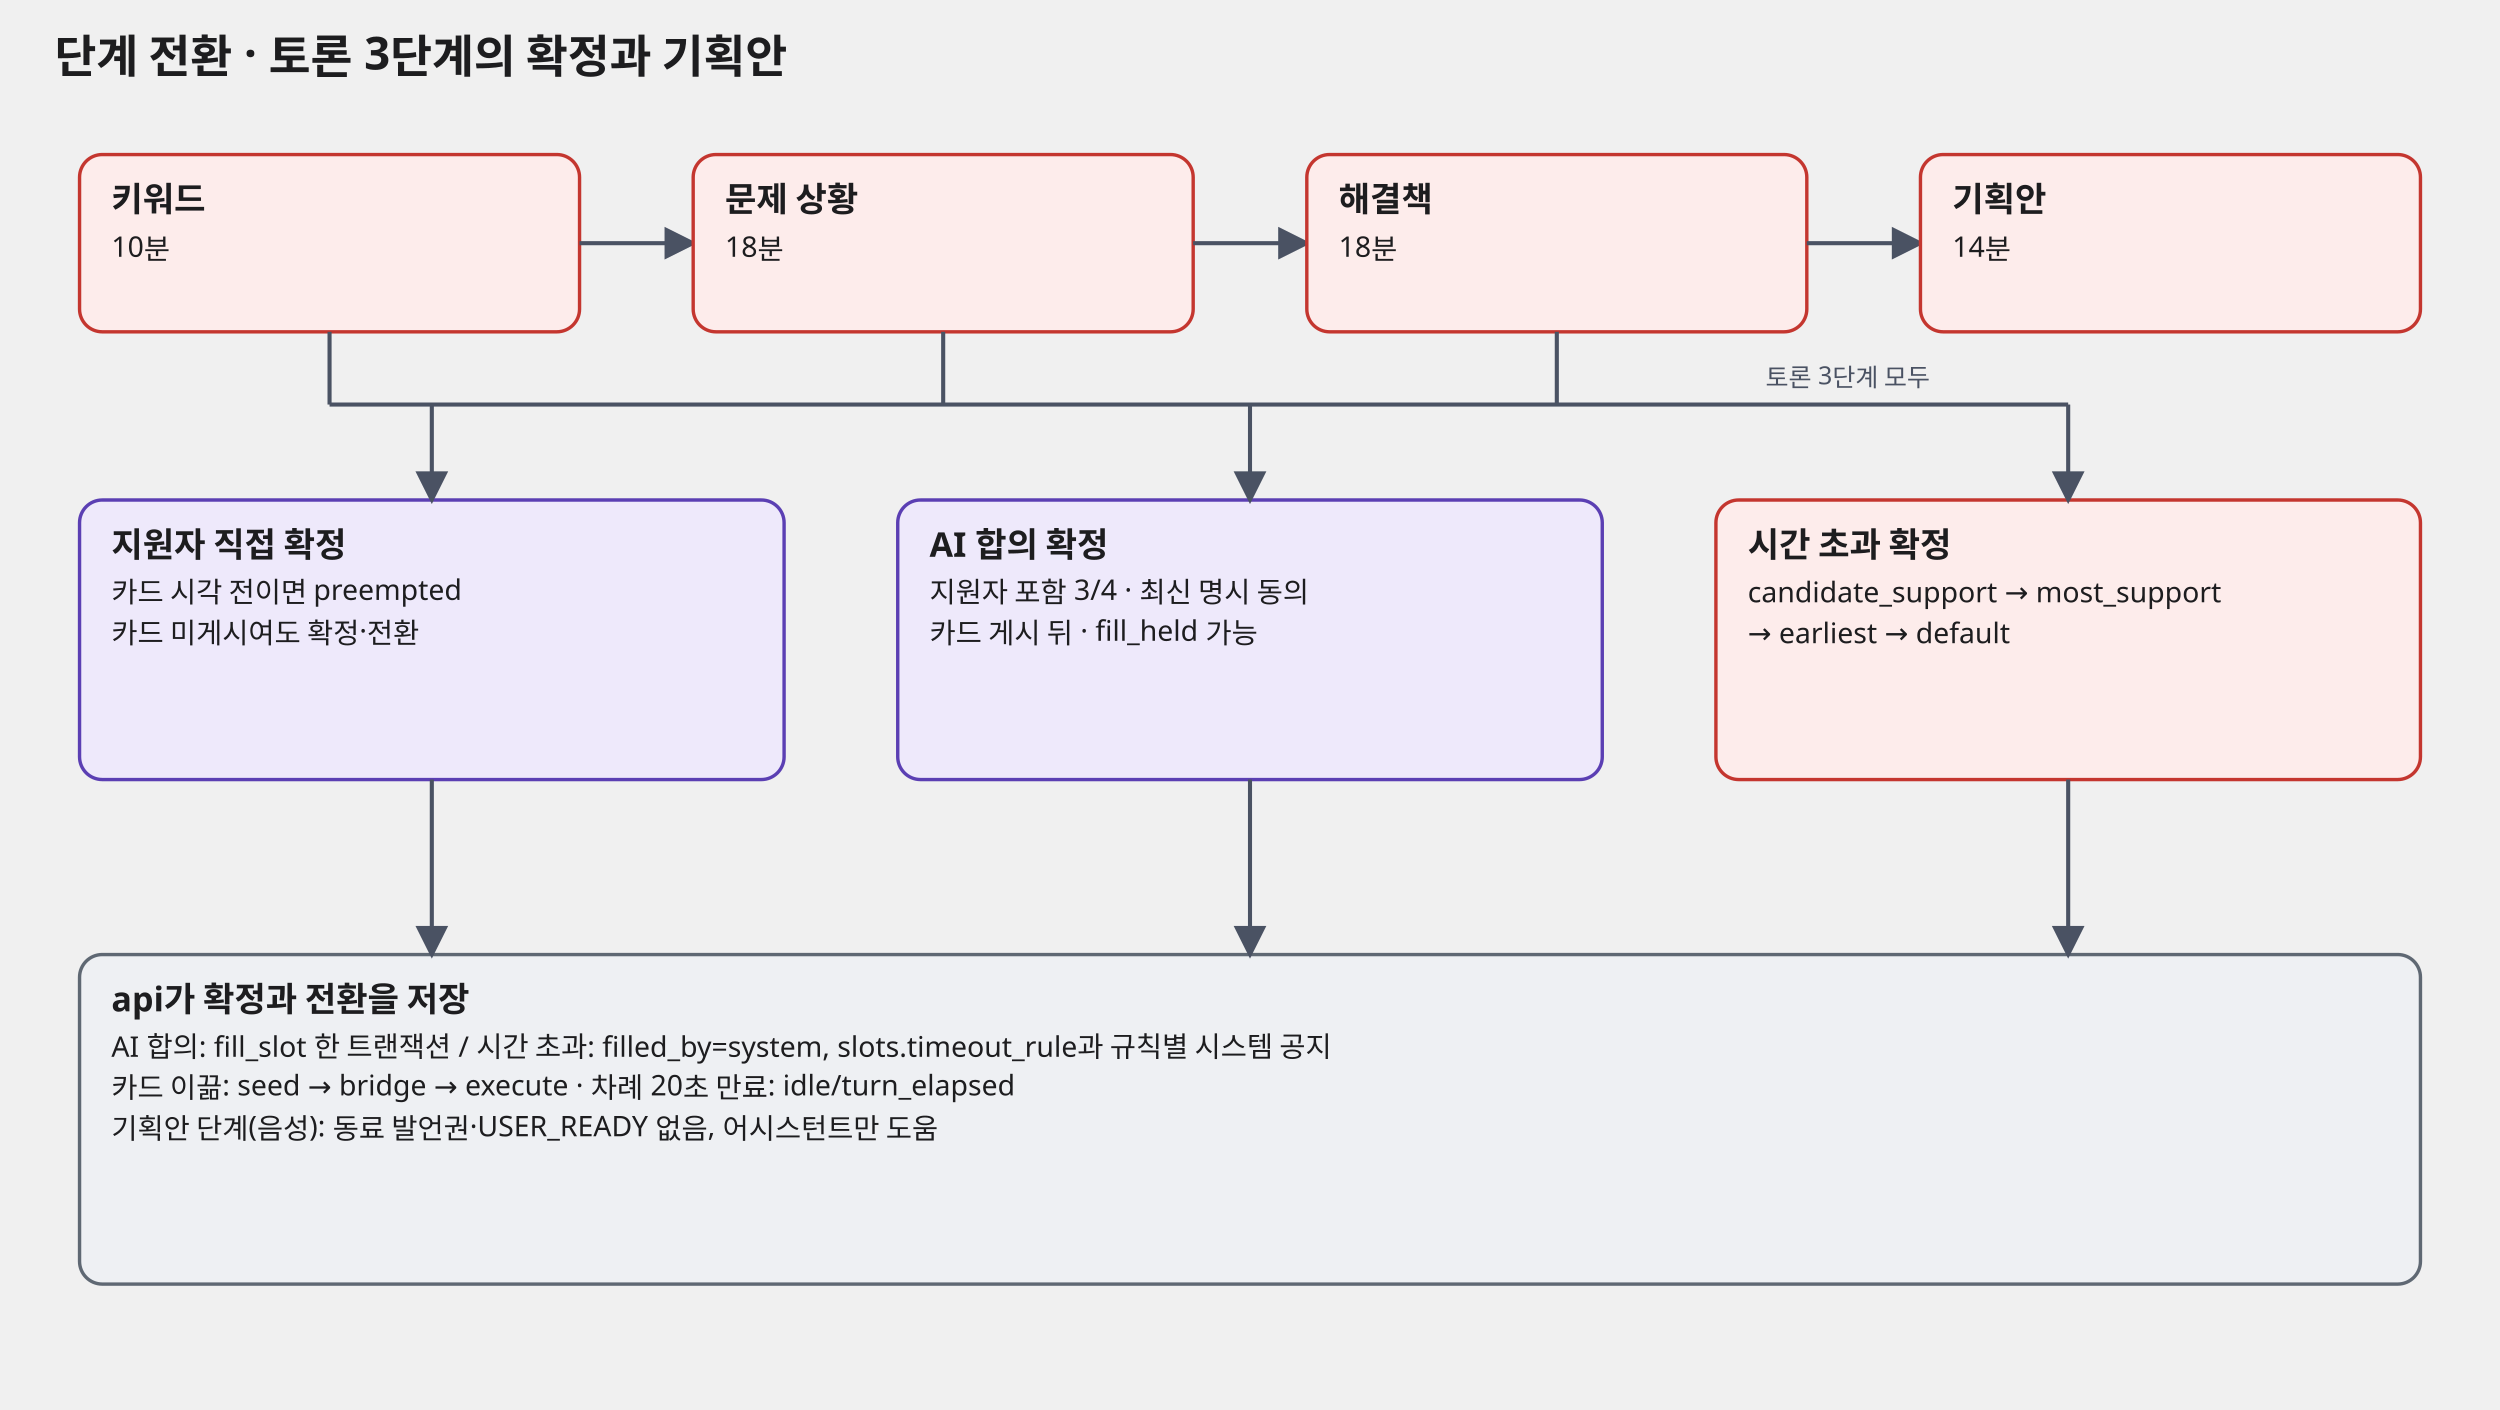
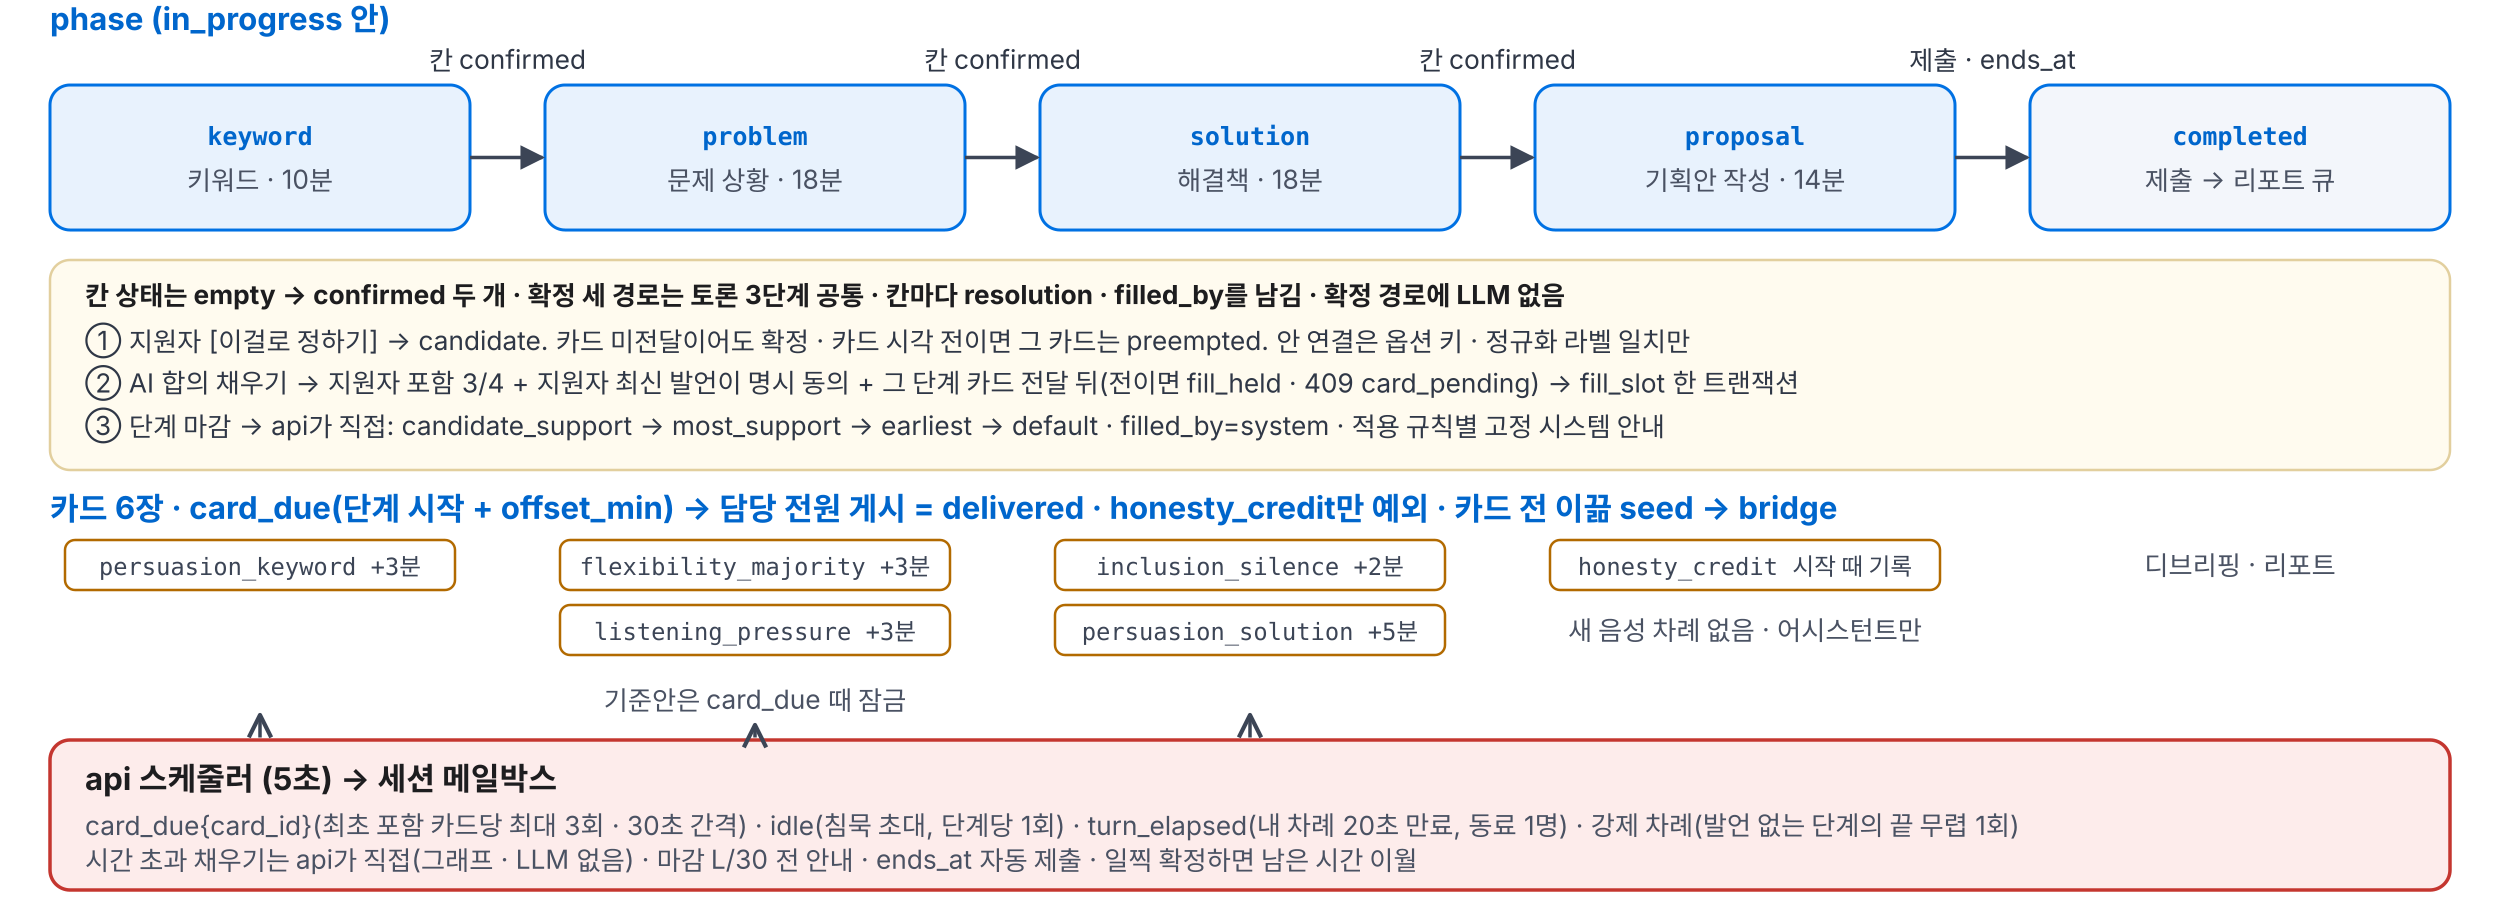
- <svg xmlns="http://www.w3.org/2000/svg" width="1100" height="620" viewBox="0 0 1100 620" role="img" aria-label="단계 전환 · 세 가지 칸의 확정과 기획안">
-   <style>text{font-family:Apple SD Gothic Neo,Noto Sans KR,Malgun Gothic,sans-serif;fill:#1D1D1F}.title{font-size:20px;font-weight:700}.head{font-size:15px;font-weight:700}.body{font-size:12.5px}.small{font-size:11px;fill:#4A5263}.line{stroke:#4A5263;stroke-width:1.8;fill:none}.dash{stroke:#B25000;stroke-width:1.5;stroke-dasharray:5 4;fill:none}</style>
+ <svg xmlns="http://www.w3.org/2000/svg" viewBox="0 0 1000 364" width="1000" height="364">
+   <style>
+ .b-seat{fill:#EEE9FB;stroke:#5B3FB3;stroke-width:.9}
+ .b-agentstep{fill:#EEE9FB;stroke:#5B3FB3;stroke-width:1.4}
+ .b-topic2{fill:#FFFFFF;stroke:#D2D2D7;stroke-width:1}
+ .edge-xd{stroke:#D70015;stroke-width:1.5;fill:none;stroke-dasharray:5 3}
+ .xmark{stroke:#D70015;stroke-width:2.6;fill:none;stroke-linecap:round}
+ text{font-family:"Pretendard",-apple-system,BlinkMacSystemFont,"Apple SD Gothic Neo","Noto Sans KR","Malgun Gothic",sans-serif;fill:#1D1D1F}
+ .t{font-size:12.5px;font-weight:700}
+ .s{font-size:10.5px;fill:#4A5263}
+ .tier{font-size:12.5px;font-weight:700;fill:#0066CC}
+ .mono{font-family:ui-monospace,"SF Mono",Menlo,Consolas,monospace;font-size:9.5px;fill:#3C4556}
+ .mono-s{font-family:ui-monospace,"SF Mono",Menlo,Consolas,monospace;font-size:8.6px;fill:#3C4556}
+ .lab{font-size:10.5px;fill:#2F3746}
+ .lab-t{font-size:10.5px;font-weight:700;fill:#1D1D1F}
+ .lab-b{font-size:10.5px;fill:#D70015;font-weight:700}
+ .lab-g{font-size:10.5px;fill:#6E6E73;font-weight:700}
+ .st{font-size:10px;font-weight:700;fill:#0066CC;font-family:ui-monospace,"SF Mono",Menlo,Consolas,monospace}
+ .numt{font-size:10px;font-weight:700;fill:#fff}
+ .halo{paint-order:stroke;stroke:#FFFFFF;stroke-width:3.2px;stroke-linejoin:round}
+ .numc{fill:#0071E3}
+ .edge{stroke:#3C4556;stroke-width:1.4;fill:none}
+ .edge-d{stroke:#3C4556;stroke-width:1.3;fill:none;stroke-dasharray:4 3}
+ .edge-x{stroke:#D70015;stroke-width:1.5;fill:none}
+ .ah{fill:#3C4556}
+ .ahx{fill:#D70015}
+ .aho{fill:none;stroke:#3C4556;stroke-width:1.5;stroke-linejoin:round}
+ .bnd{fill:none;stroke:#D70015;stroke-width:1.3;stroke-dasharray:7 4}
+ .lbnd{fill:none;stroke:#9AA3AD;stroke-width:1.1;stroke-dasharray:3 3}
+ .life{stroke:#9AA3AD;stroke-width:1;stroke-dasharray:4 4}
+ .b-web{fill:#E5F4EC;stroke:#1F8A5B;stroke-width:1.4}
+ .b-web-bar{stroke:#1F8A5B;stroke-width:1}
+ .b-web-dot{fill:#1F8A5B}
+ .b-api{fill:#FDECEB;stroke:#C4362F;stroke-width:1.4}
+ .b-in{fill:#FFFFFF;stroke:#C4362F;stroke-width:1}
+ .b-agent{fill:#EEE9FB;stroke:#5B3FB3;stroke-width:1.6}
+ .b-agent-in{fill:none;stroke:#5B3FB3;stroke-width:.8}
+ .b-mcp{fill:#E8F0FD;stroke:#2459B8;stroke-width:1.4}
+ .b-mq{fill:#FDF1DD;stroke:#B26A00;stroke-width:1.4}
+ .b-topic{fill:#FFFFFF;stroke:#B26A00;stroke-width:1}
+ .b-db{fill:#EEF0F3;stroke:#5F6873;stroke-width:1.4}
+ .b-ext{fill:#FFFFFF;stroke:#8B939C;stroke-width:1.4;stroke-dasharray:5 3}
+ .b-node{fill:#FFFFFF;stroke:#5F6873;stroke-width:1.3}
+ .node-top{fill:#F1F3F6}
+ .node-side{fill:#E3E7EC}
+ .b-step{fill:#F3F6FB;stroke:#0071E3;stroke-width:1.2}
+ .b-state{fill:#E8F2FD;stroke:#0071E3;stroke-width:1.2}
+ .b-note{fill:#FFFBEF;stroke:#E2CF9E;stroke-width:1}
+ .b-plug{fill:#FFFFFF;stroke:#5B3FB3;stroke-width:1.2}
+ .plug{stroke:#5B3FB3;stroke-width:1.3}
+ .plug-dot{fill:#5B3FB3}
+ .axis{stroke:#5F6873;stroke-width:1.2}
+ .tick{stroke:#9AA3AD;stroke-width:1}
+ .dot{fill:#0071E3}
+ .dot-rel{fill:#FFFFFF;stroke:#0071E3;stroke-width:1.5}
+ </style>
+   <rect width="1000" height="364" fill="#FFFFFF" />
  <defs>
-     <marker id="arrow" markerWidth="8" markerHeight="8" refX="7" refY="4" orient="auto">
-       <path d="M0 0 L8 4 L0 8 Z" fill="#4A5263" />
+     <marker id="mf-v3b" viewBox="0 0 10 10" refX="9" refY="5" markerWidth="7" markerHeight="7" orient="auto-start-reverse">
+       <path d="M0,0 L10,5 L0,10 z" class="ah" />
+     </marker>
+     <marker id="mo-v3b" viewBox="0 0 10 10" refX="9" refY="5" markerWidth="8" markerHeight="8" orient="auto-start-reverse">
+       <path d="M1,1 L9,5 L1,9" class="aho" />
+     </marker>
+     <marker id="mx-v3b" viewBox="0 0 10 10" refX="9" refY="5" markerWidth="7" markerHeight="7" orient="auto-start-reverse">
+       <path d="M0,0 L10,5 L0,10 z" class="ahx" />
    </marker>
  </defs>
-   <text x="24" y="32" class="title">단계 전환 · 토론 3단계의 확정과 기획안</text>
-   <rect x="35" y="68" width="220" height="78" rx="10" fill="#FDECEB" stroke="#C4362F" stroke-width="1.5" />
-   <text x="49" y="93" class="head">키워드</text>
-   <text x="49" y="113" class="body">10분</text>
-   <path d="M255 107 L305 107" class="line" marker-end="url(#arrow)" />
-   <rect x="305" y="68" width="220" height="78" rx="10" fill="#FDECEB" stroke="#C4362F" stroke-width="1.5" />
-   <text x="319" y="93" class="head">문제 상황</text>
-   <text x="319" y="113" class="body">18분</text>
-   <path d="M525 107 L575 107" class="line" marker-end="url(#arrow)" />
-   <rect x="575" y="68" width="220" height="78" rx="10" fill="#FDECEB" stroke="#C4362F" stroke-width="1.5" />
-   <text x="589" y="93" class="head">해결책</text>
-   <text x="589" y="113" class="body">18분</text>
-   <path d="M795 107 L845 107" class="line" marker-end="url(#arrow)" />
-   <rect x="845" y="68" width="220" height="78" rx="10" fill="#FDECEB" stroke="#C4362F" stroke-width="1.5" />
-   <text x="859" y="93" class="head">기획안</text>
-   <text x="859" y="113" class="body">14분</text>
-   <rect x="35" y="220" width="310" height="123" rx="10" fill="#EEE9FB" stroke="#5B3FB3" stroke-width="1.5" />
-   <text x="49" y="245" class="head">지원자 직접 확정</text>
-   <text x="49" y="265" class="body">카드 시각 전이면 preempted</text>
-   <text x="49" y="283" class="body">카드 미게시여도 확정·전환</text>
-   <rect x="395" y="220" width="310" height="123" rx="10" fill="#EEE9FB" stroke="#5B3FB3" stroke-width="1.5" />
-   <text x="409" y="245" class="head">AI 합의 확정</text>
-   <text x="409" y="265" class="body">지원자 포함 3/4 · 최신 명시 동의</text>
-   <text x="409" y="283" class="body">카드 게시 뒤 · fill_held 가능</text>
-   <rect x="755" y="220" width="310" height="123" rx="10" fill="#FDECEB" stroke="#C4362F" stroke-width="1.5" />
-   <text x="769" y="245" class="head">시간 초과 확정</text>
-   <text x="769" y="265" class="body">candidate_support → most_support</text>
-   <text x="769" y="283" class="body">→ earliest → default</text>
-   <rect x="35" y="420" width="1030" height="145" rx="10" fill="#EEF0F3" stroke="#5F6873" stroke-width="1.5" />
-   <text x="49" y="445" class="head">api가 확정과 전환을 저장</text>
-   <text x="49" y="465" class="body">AI 합의: fill_slot 한 트랜잭션 / 시간 초과: filled_by=system, slots.timeout_rule과 규칙별 시스템 공지</text>
-   <text x="49" y="483" class="body">카드 이끎: seed → bridge → execute · 차례 20초 만료: idle/turn_elapsed</text>
-   <text x="49" y="501" class="body">기획안 단계(음성): 동료 발언권·USER_READY 없음, 어시스턴트만 도움</text>
-   <path d="M190 343 L190 420" class="line" marker-end="url(#arrow)" />
-   <path d="M550 343 L550 420" class="line" marker-end="url(#arrow)" />
-   <path d="M910 343 L910 420" class="line" marker-end="url(#arrow)" />
-   <path d="M145 146 L145 178" class="line" />
-   <path d="M415 146 L415 178" class="line" />
-   <path d="M685 146 L685 178" class="line" />
-   <path d="M145 178 L910 178" class="line" />
-   <path d="M190 178 L190 220" class="line" marker-end="url(#arrow)" />
-   <path d="M550 178 L550 220" class="line" marker-end="url(#arrow)" />
-   <path d="M910 178 L910 220" class="line" marker-end="url(#arrow)" />
-   <text x="813" y="170" text-anchor="middle" class="small">토론 3단계 모두</text>
+   <rect x="20" y="34" width="168" height="58" rx="8" class="b-state" />
+   <text x="104.0" y="58.0" text-anchor="middle" class="st">keyword</text>
+   <text x="104.0" y="76.0" text-anchor="middle" class="s">키워드 · 10분</text>
+   <rect x="218" y="34" width="168" height="58" rx="8" class="b-state" />
+   <text x="302.0" y="58.0" text-anchor="middle" class="st">problem</text>
+   <text x="302.0" y="76.0" text-anchor="middle" class="s">문제 상황 · 18분</text>
+   <rect x="416" y="34" width="168" height="58" rx="8" class="b-state" />
+   <text x="500.0" y="58.0" text-anchor="middle" class="st">solution</text>
+   <text x="500.0" y="76.0" text-anchor="middle" class="s">해결책 · 18분</text>
+   <rect x="614" y="34" width="168" height="58" rx="8" class="b-state" />
+   <text x="698.0" y="58.0" text-anchor="middle" class="st">proposal</text>
+   <text x="698.0" y="76.0" text-anchor="middle" class="s">기획안 작성 · 14분</text>
+   <rect x="812" y="34" width="168" height="58" rx="8" class="b-step" />
+   <text x="896.0" y="58.0" text-anchor="middle" class="st">completed</text>
+   <text x="896.0" y="76.0" text-anchor="middle" class="s">제출 → 리포트 큐</text>
+   <line x1="188" y1="63" x2="217" y2="63" class="edge" marker-end="url(#mf-v3b)" />
+   <text x="203.0" y="28.0" text-anchor="middle" class="lab halo">칸 confirmed</text>
+   <line x1="386" y1="63" x2="415" y2="63" class="edge" marker-end="url(#mf-v3b)" />
+   <text x="401.0" y="28.0" text-anchor="middle" class="lab halo">칸 confirmed</text>
+   <line x1="584" y1="63" x2="613" y2="63" class="edge" marker-end="url(#mf-v3b)" />
+   <text x="599.0" y="28.0" text-anchor="middle" class="lab halo">칸 confirmed</text>
+   <line x1="782" y1="63" x2="811" y2="63" class="edge" marker-end="url(#mf-v3b)" />
+   <text x="797.0" y="28.0" text-anchor="middle" class="lab halo">제출 · ends_at</text>
+   <text x="20.0" y="12.0" text-anchor="start" class="tier">phase (in_progress 안)</text>
+   <rect x="20" y="104" width="960" height="84" rx="8" class="b-note" />
+   <text x="34.0" y="122.0" text-anchor="start" class="lab-t">칸 상태는 empty → confirmed 두 개 · 확정 세 경로는 토론 3단계 공통 · 칸마다 resolution · filled_by를 남김 · 확정 경로에 LLM 없음</text>
+   <text x="34.0" y="140.0" text-anchor="start" class="lab">① 지원자 [이걸로 정하기] → candidate. 카드 미전달이어도 확정 · 카드 시각 전이면 그 카드는 preempted. 안 연결은 옵션 키 · 정규화 라벨 일치만</text>
+   <text x="34.0" y="157.0" text-anchor="start" class="lab">② AI 합의 채우기 → 지원자 포함 3/4 + 지원자 최신 발언이 명시 동의 + 그 단계 카드 전달 뒤(전이면 fill_held · 409 card_pending) → fill_slot 한 트랜잭션</text>
+   <text x="34.0" y="174.0" text-anchor="start" class="lab">③ 단계 마감 → api가 직접: candidate_support → most_support → earliest → default · filled_by=system · 적용 규칙별 고정 시스템 안내</text>
+   <text x="20.0" y="208.0" text-anchor="start" class="tier">카드 6장 · card_due(단계 시작 + offset_min) → 담당 전원 게시 = delivered · honesty_credit만 예외 · 카드 전 이끎 seed → bridge</text>
+   <rect x="26" y="216" width="156" height="20" rx="4" class="b-topic" />
+   <text x="104.0" y="230.0" text-anchor="middle" class="mono">persuasion_keyword +3분</text>
+   <rect x="224" y="216" width="156" height="20" rx="4" class="b-topic" />
+   <text x="302.0" y="230.0" text-anchor="middle" class="mono">flexibility_majority +3분</text>
+   <rect x="224" y="242" width="156" height="20" rx="4" class="b-topic" />
+   <text x="302.0" y="256.0" text-anchor="middle" class="mono">listening_pressure +3분</text>
+   <rect x="422" y="216" width="156" height="20" rx="4" class="b-topic" />
+   <text x="500.0" y="230.0" text-anchor="middle" class="mono">inclusion_silence +2분</text>
+   <rect x="422" y="242" width="156" height="20" rx="4" class="b-topic" />
+   <text x="500.0" y="256.0" text-anchor="middle" class="mono">persuasion_solution +5분</text>
+   <rect x="620" y="216" width="156" height="20" rx="4" class="b-topic" />
+   <text x="698.0" y="230.0" text-anchor="middle" class="mono">honesty_credit 시작 때 기록</text>
+   <text x="896.0" y="230.0" text-anchor="middle" class="s">디브리핑 · 리포트</text>
+   <text x="698.0" y="256.0" text-anchor="middle" class="s">새 음성 차례 없음 · 어시스턴트만</text>
+   <text x="302.0" y="284.0" text-anchor="middle" class="s">기준안은 card_due 때 잠금</text>
+   <rect x="20" y="296" width="960" height="60" rx="8" class="b-api" />
+   <text x="34.0" y="316.0" text-anchor="start" class="t">api 스케줄러 (5초) → 세션 메일박스</text>
+   <text x="34.0" y="334.0" text-anchor="start" class="s">card_due{card_id}(최초 포함 카드당 최대 3회 · 30초 간격) · idle(침묵 초대, 단계당 1회) · turn_elapsed(내 차례 20초 만료, 동료 1명) · 강제 차례(발언 없는 단계의 끝 무렵 1회)</text>
+   <text x="34.0" y="348.0" text-anchor="start" class="s">시간 초과 채우기는 api가 직접(그래프 · LLM 없음) · 마감 L/30 전 안내 · ends_at 자동 제출 · 일찍 확정하면 남은 시간 이월</text>
+   <line x1="104.0" y1="295" x2="104.0" y2="286" class="edge" marker-end="url(#mo-v3b)" />
+   <line x1="302.0" y1="295" x2="302.0" y2="290" class="edge" marker-end="url(#mo-v3b)" />
+   <line x1="500.0" y1="295" x2="500.0" y2="286" class="edge" marker-end="url(#mo-v3b)" />
</svg>
